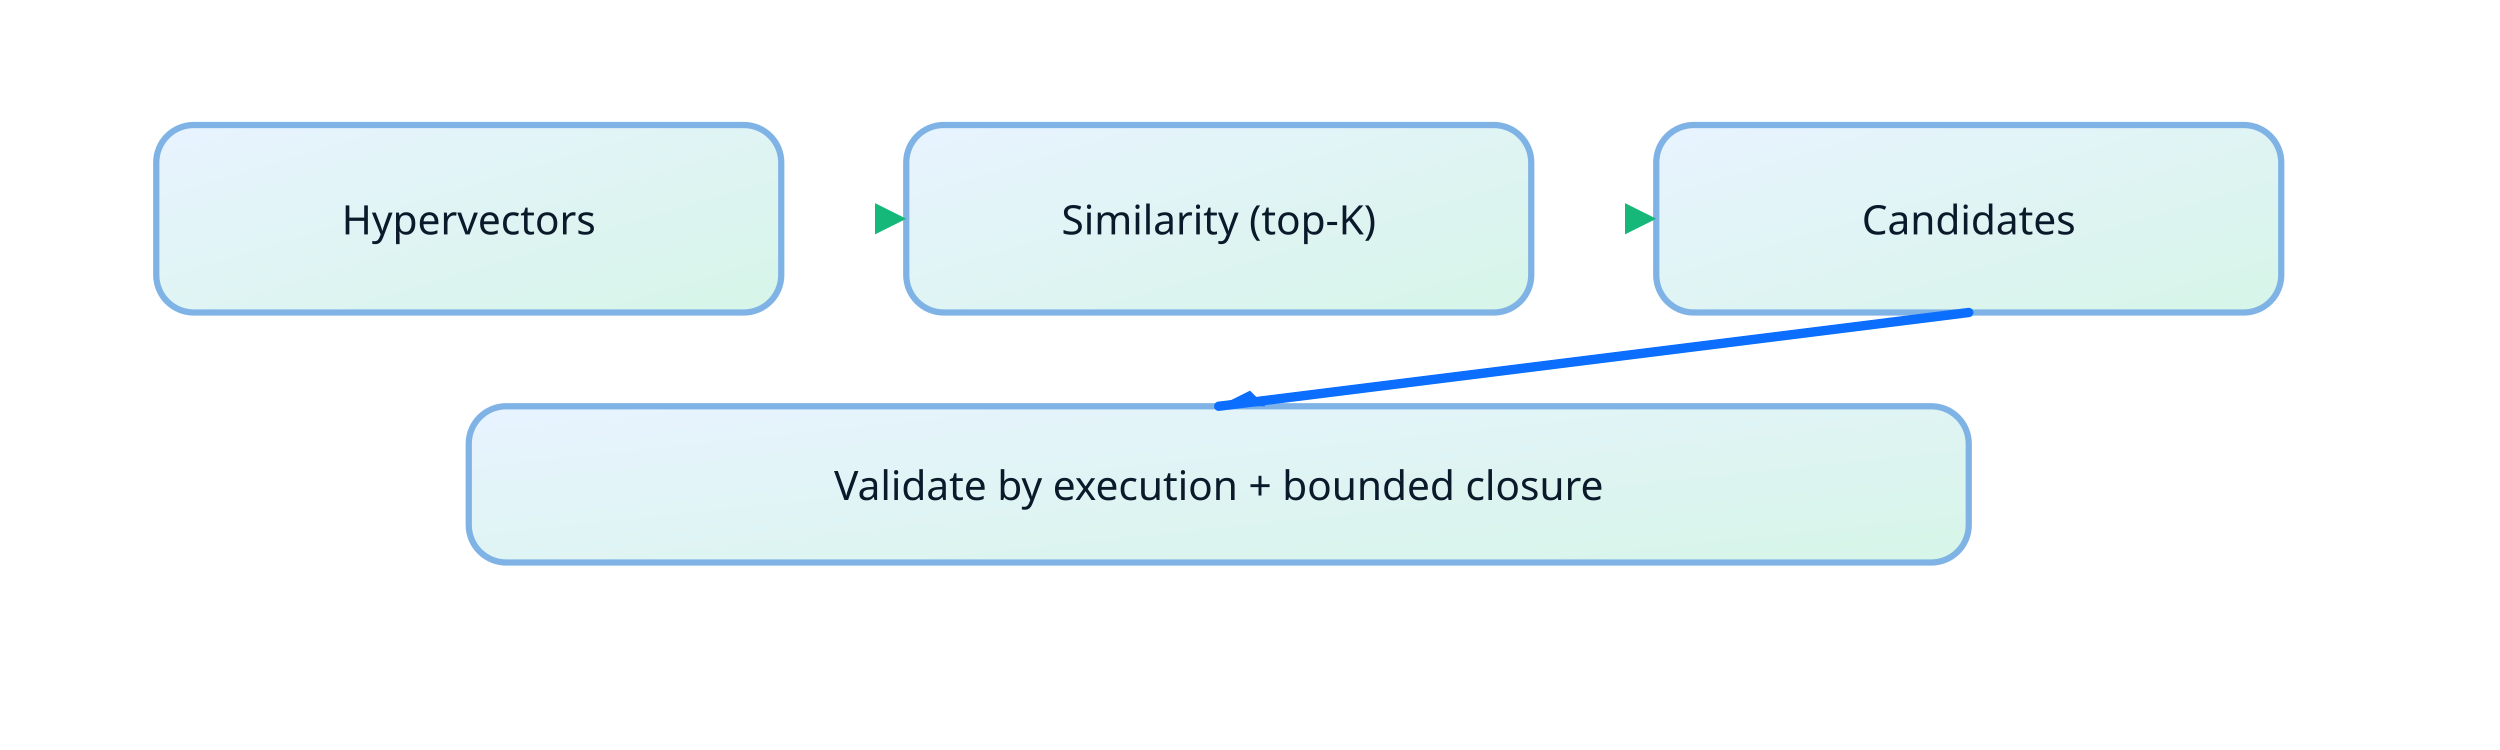
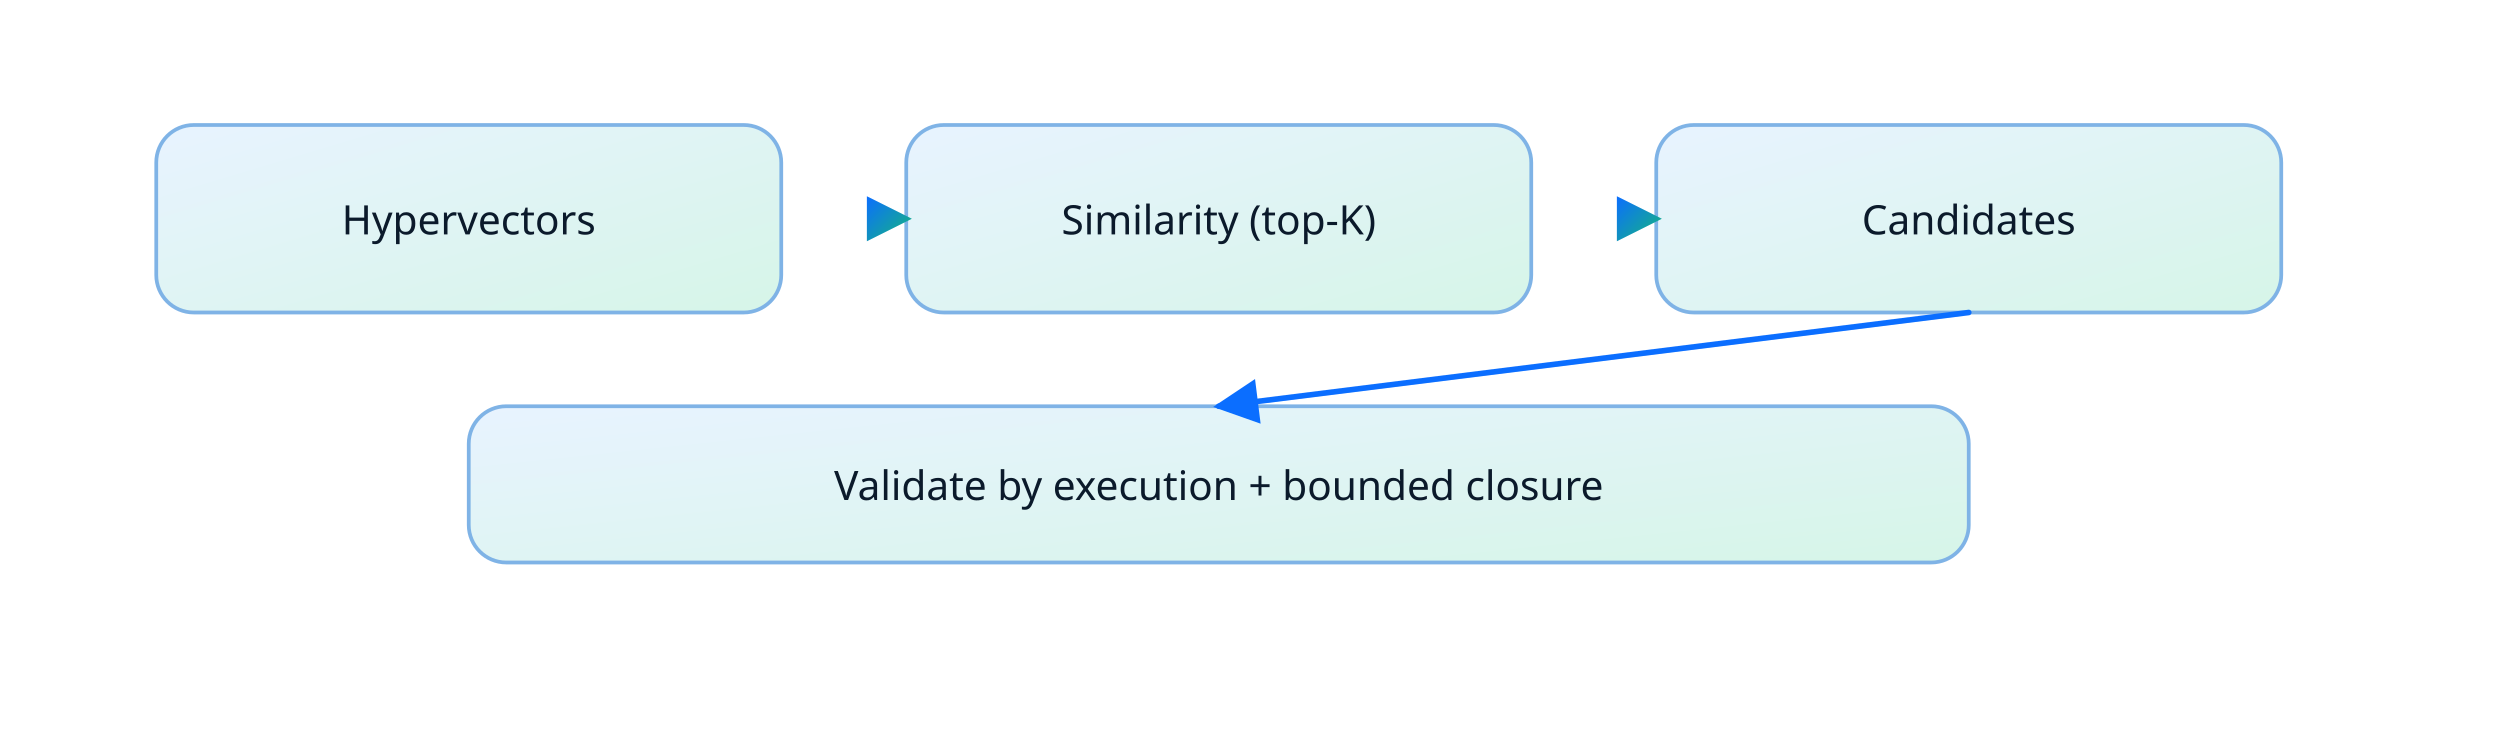
<svg xmlns="http://www.w3.org/2000/svg" viewBox="0 0 800 240" role="img" aria-label="VSA diagram">
  <defs>
+     <marker id="arrowhead" markerWidth="8" markerHeight="8" refX="7" refY="4" orient="auto" markerUnits="strokeWidth">
+       <path d="M 0 0 L 8 4 L 0 8 Z" fill="context-stroke" />
+     </marker>
    <linearGradient id="sky" x1="0" y1="0" x2="1" y2="1">
      <stop offset="0" stop-color="#e8f3ff" />
      <stop offset="1" stop-color="#d6f5e8" />
    </linearGradient>
    <linearGradient id="deep" x1="0" y1="0" x2="1" y2="1">
      <stop offset="0" stop-color="#0b6eff" />
      <stop offset="1" stop-color="#16b879" />
    </linearGradient>
  </defs>
-   <rect x="50" y="40" rx="12" ry="12" width="200" height="60" fill="url(#sky)" stroke="#7fb3e6" stroke-width="2" />
+   <rect x="50" y="40" rx="12" ry="12" width="200" height="60" fill="url(#sky)" stroke="#7fb3e6" stroke-width="1.2" />
  <text x="150" y="75" text-anchor="middle" font-size="13" fill="#0b1a2b" font-family="Space Grotesk">Hypervectors</text>
-   <rect x="290" y="40" rx="12" ry="12" width="200" height="60" fill="url(#sky)" stroke="#7fb3e6" stroke-width="2" />
+   <rect x="290" y="40" rx="12" ry="12" width="200" height="60" fill="url(#sky)" stroke="#7fb3e6" stroke-width="1.2" />
  <text x="390" y="75" text-anchor="middle" font-size="13" fill="#0b1a2b" font-family="Space Grotesk">Similarity (top-K)</text>
-   <rect x="530" y="40" rx="12" ry="12" width="200" height="60" fill="url(#sky)" stroke="#7fb3e6" stroke-width="2" />
+   <rect x="530" y="40" rx="12" ry="12" width="200" height="60" fill="url(#sky)" stroke="#7fb3e6" stroke-width="1.2" />
  <text x="630" y="75" text-anchor="middle" font-size="13" fill="#0b1a2b" font-family="Space Grotesk">Candidates</text>
-   <line x1="250" y1="70" x2="290" y2="70" stroke="url(#deep)" stroke-width="3" stroke-linecap="round" />
-   <polygon points="280,65 280,75 290,70" fill="#16b879" />
-   <line x1="490" y1="70" x2="530" y2="70" stroke="url(#deep)" stroke-width="3" stroke-linecap="round" />
-   <polygon points="520,65 520,75 530,70" fill="#16b879" />
-   <rect x="150" y="130" rx="12" ry="12" width="480" height="50" fill="url(#sky)" stroke="#7fb3e6" stroke-width="2" />
+   <line x1="250" y1="70" x2="290" y2="70" stroke="url(#deep)" stroke-width="1.8" stroke-linecap="round" marker-end="url(#arrowhead)" />
+   <line x1="490" y1="70" x2="530" y2="70" stroke="url(#deep)" stroke-width="1.8" stroke-linecap="round" marker-end="url(#arrowhead)" />
+   <rect x="150" y="130" rx="12" ry="12" width="480" height="50" fill="url(#sky)" stroke="#7fb3e6" stroke-width="1.2" />
  <text x="390" y="160" text-anchor="middle" font-size="13" fill="#0b1a2b" font-family="Space Grotesk">Validate by execution + bounded closure</text>
-   <line x1="630" y1="100" x2="390" y2="130" stroke="#0b6eff" stroke-width="3" stroke-linecap="round" />
-   <polygon points="400,125 405,130 390,130" fill="#0b6eff" />
+   <line x1="630" y1="100" x2="390" y2="130" stroke="#0b6eff" stroke-width="1.8" stroke-linecap="round" marker-end="url(#arrowhead)" />
</svg>
